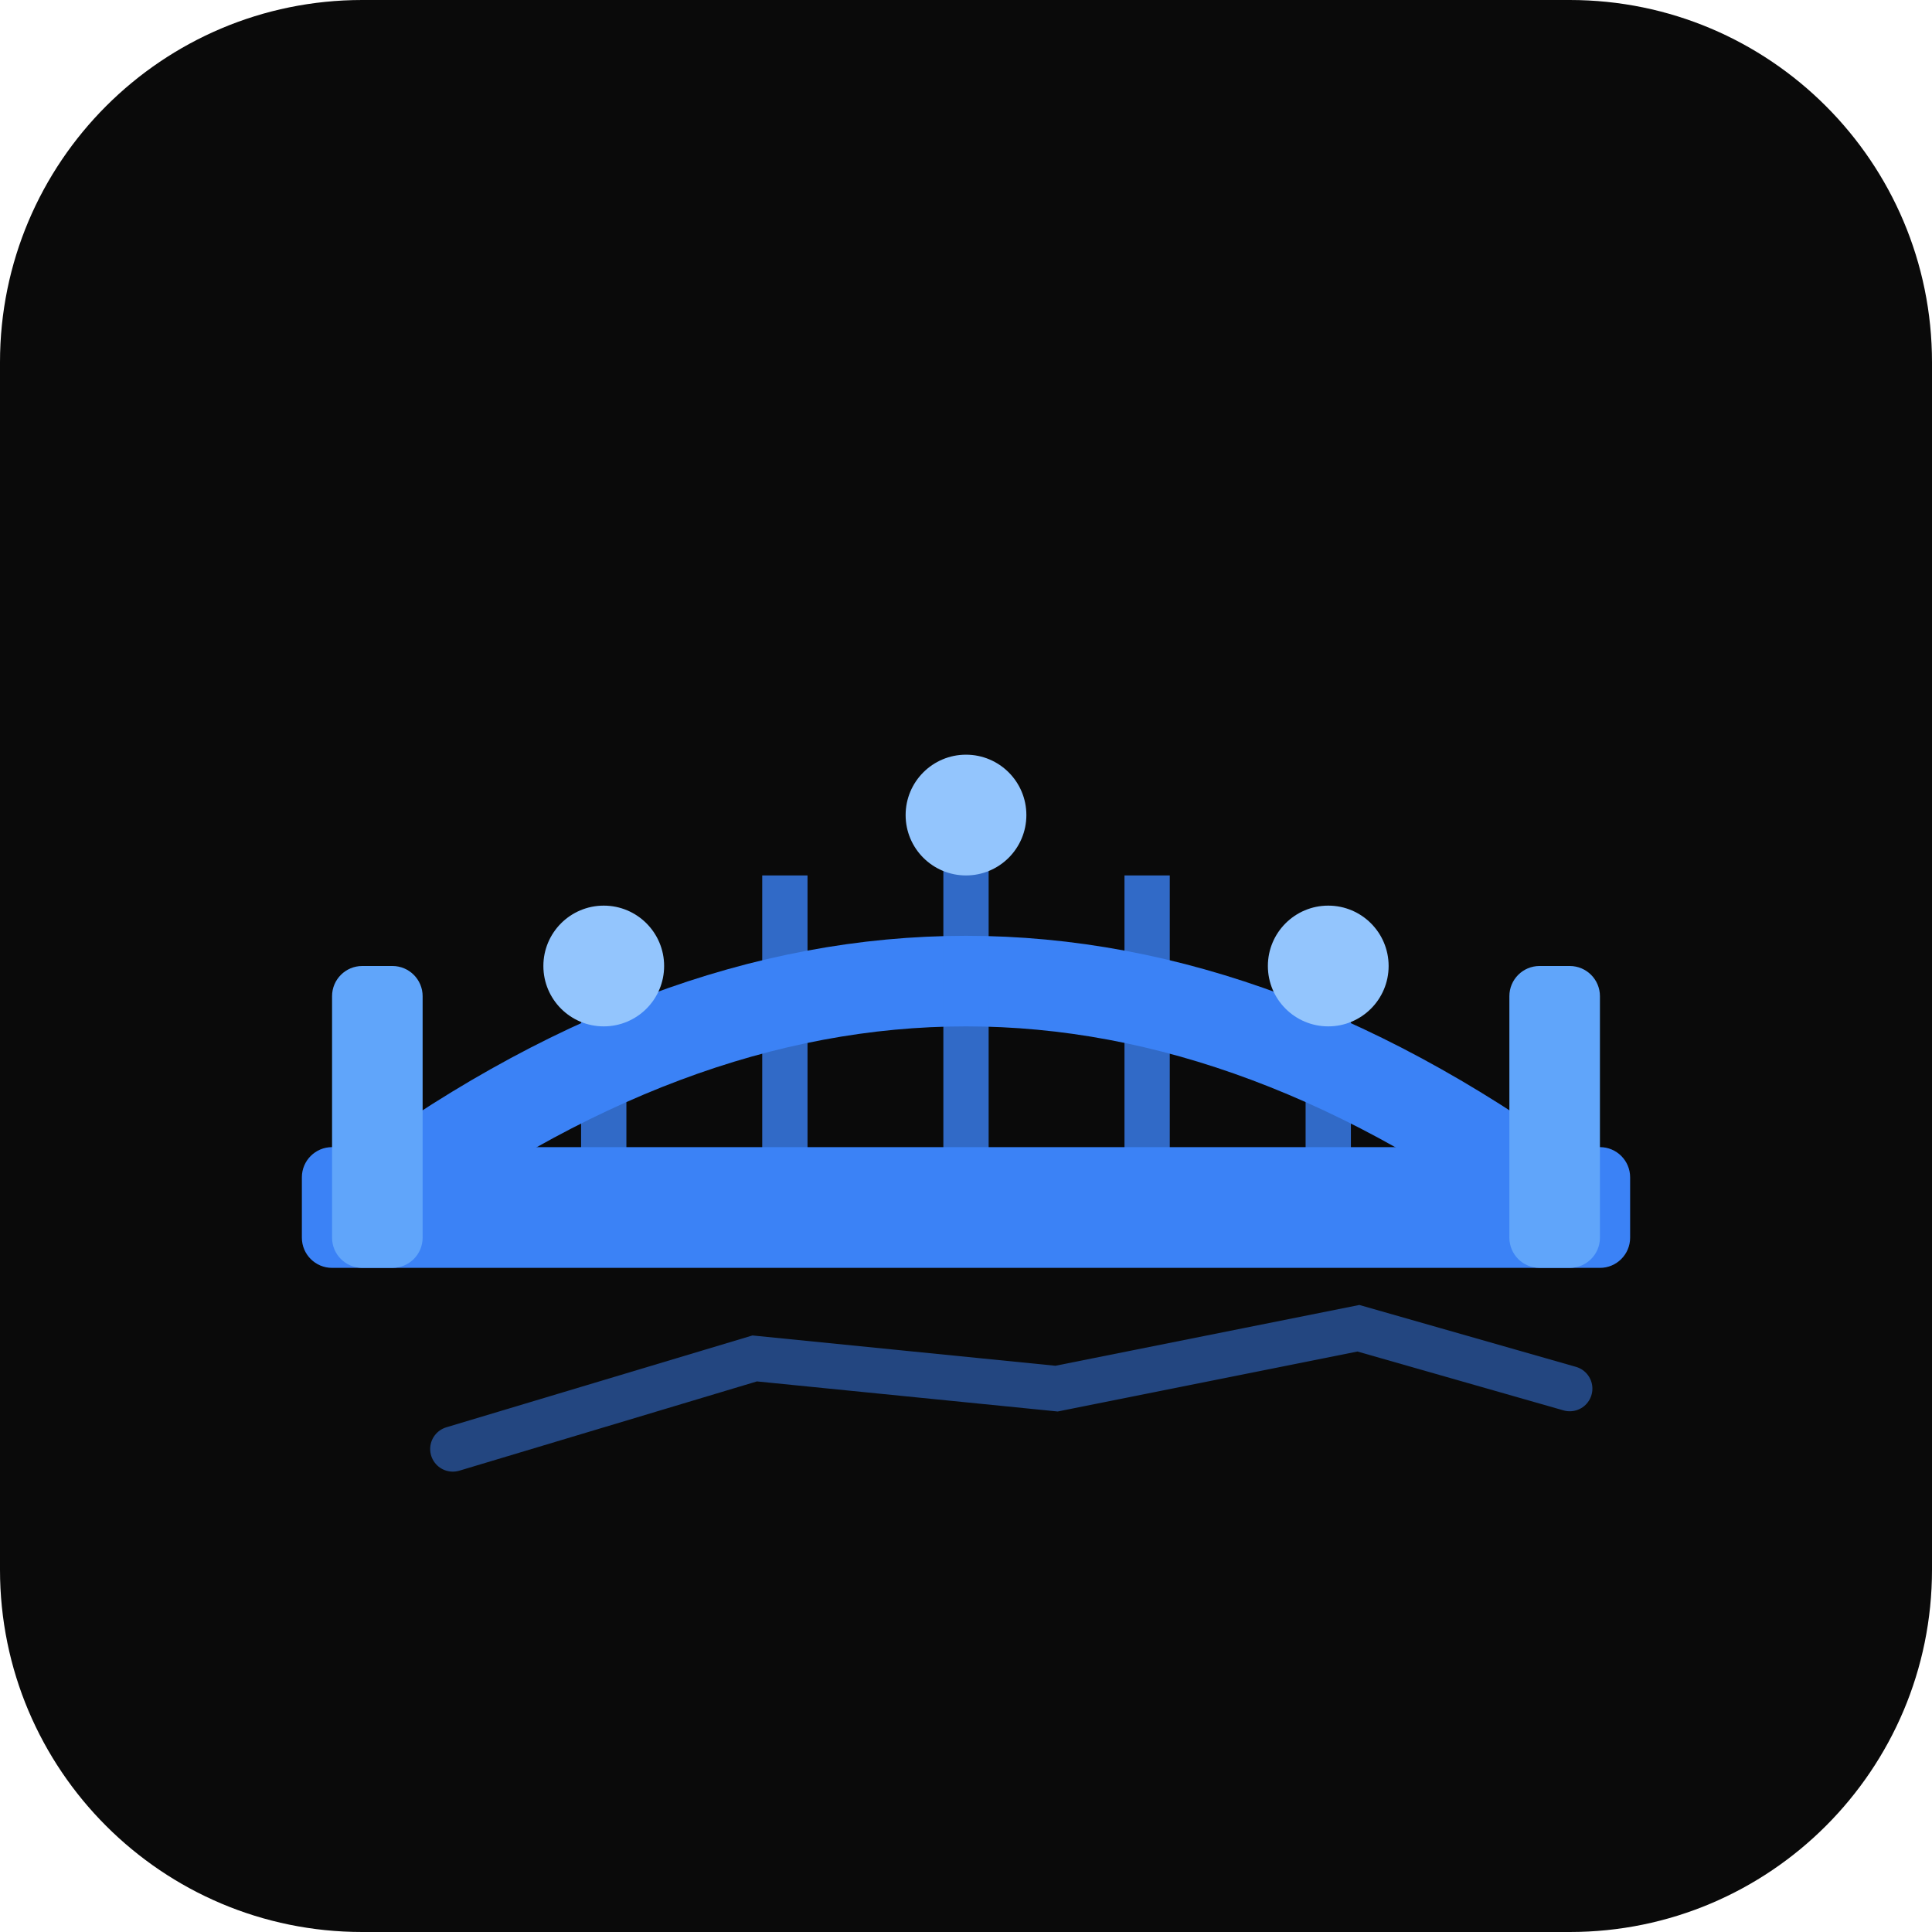
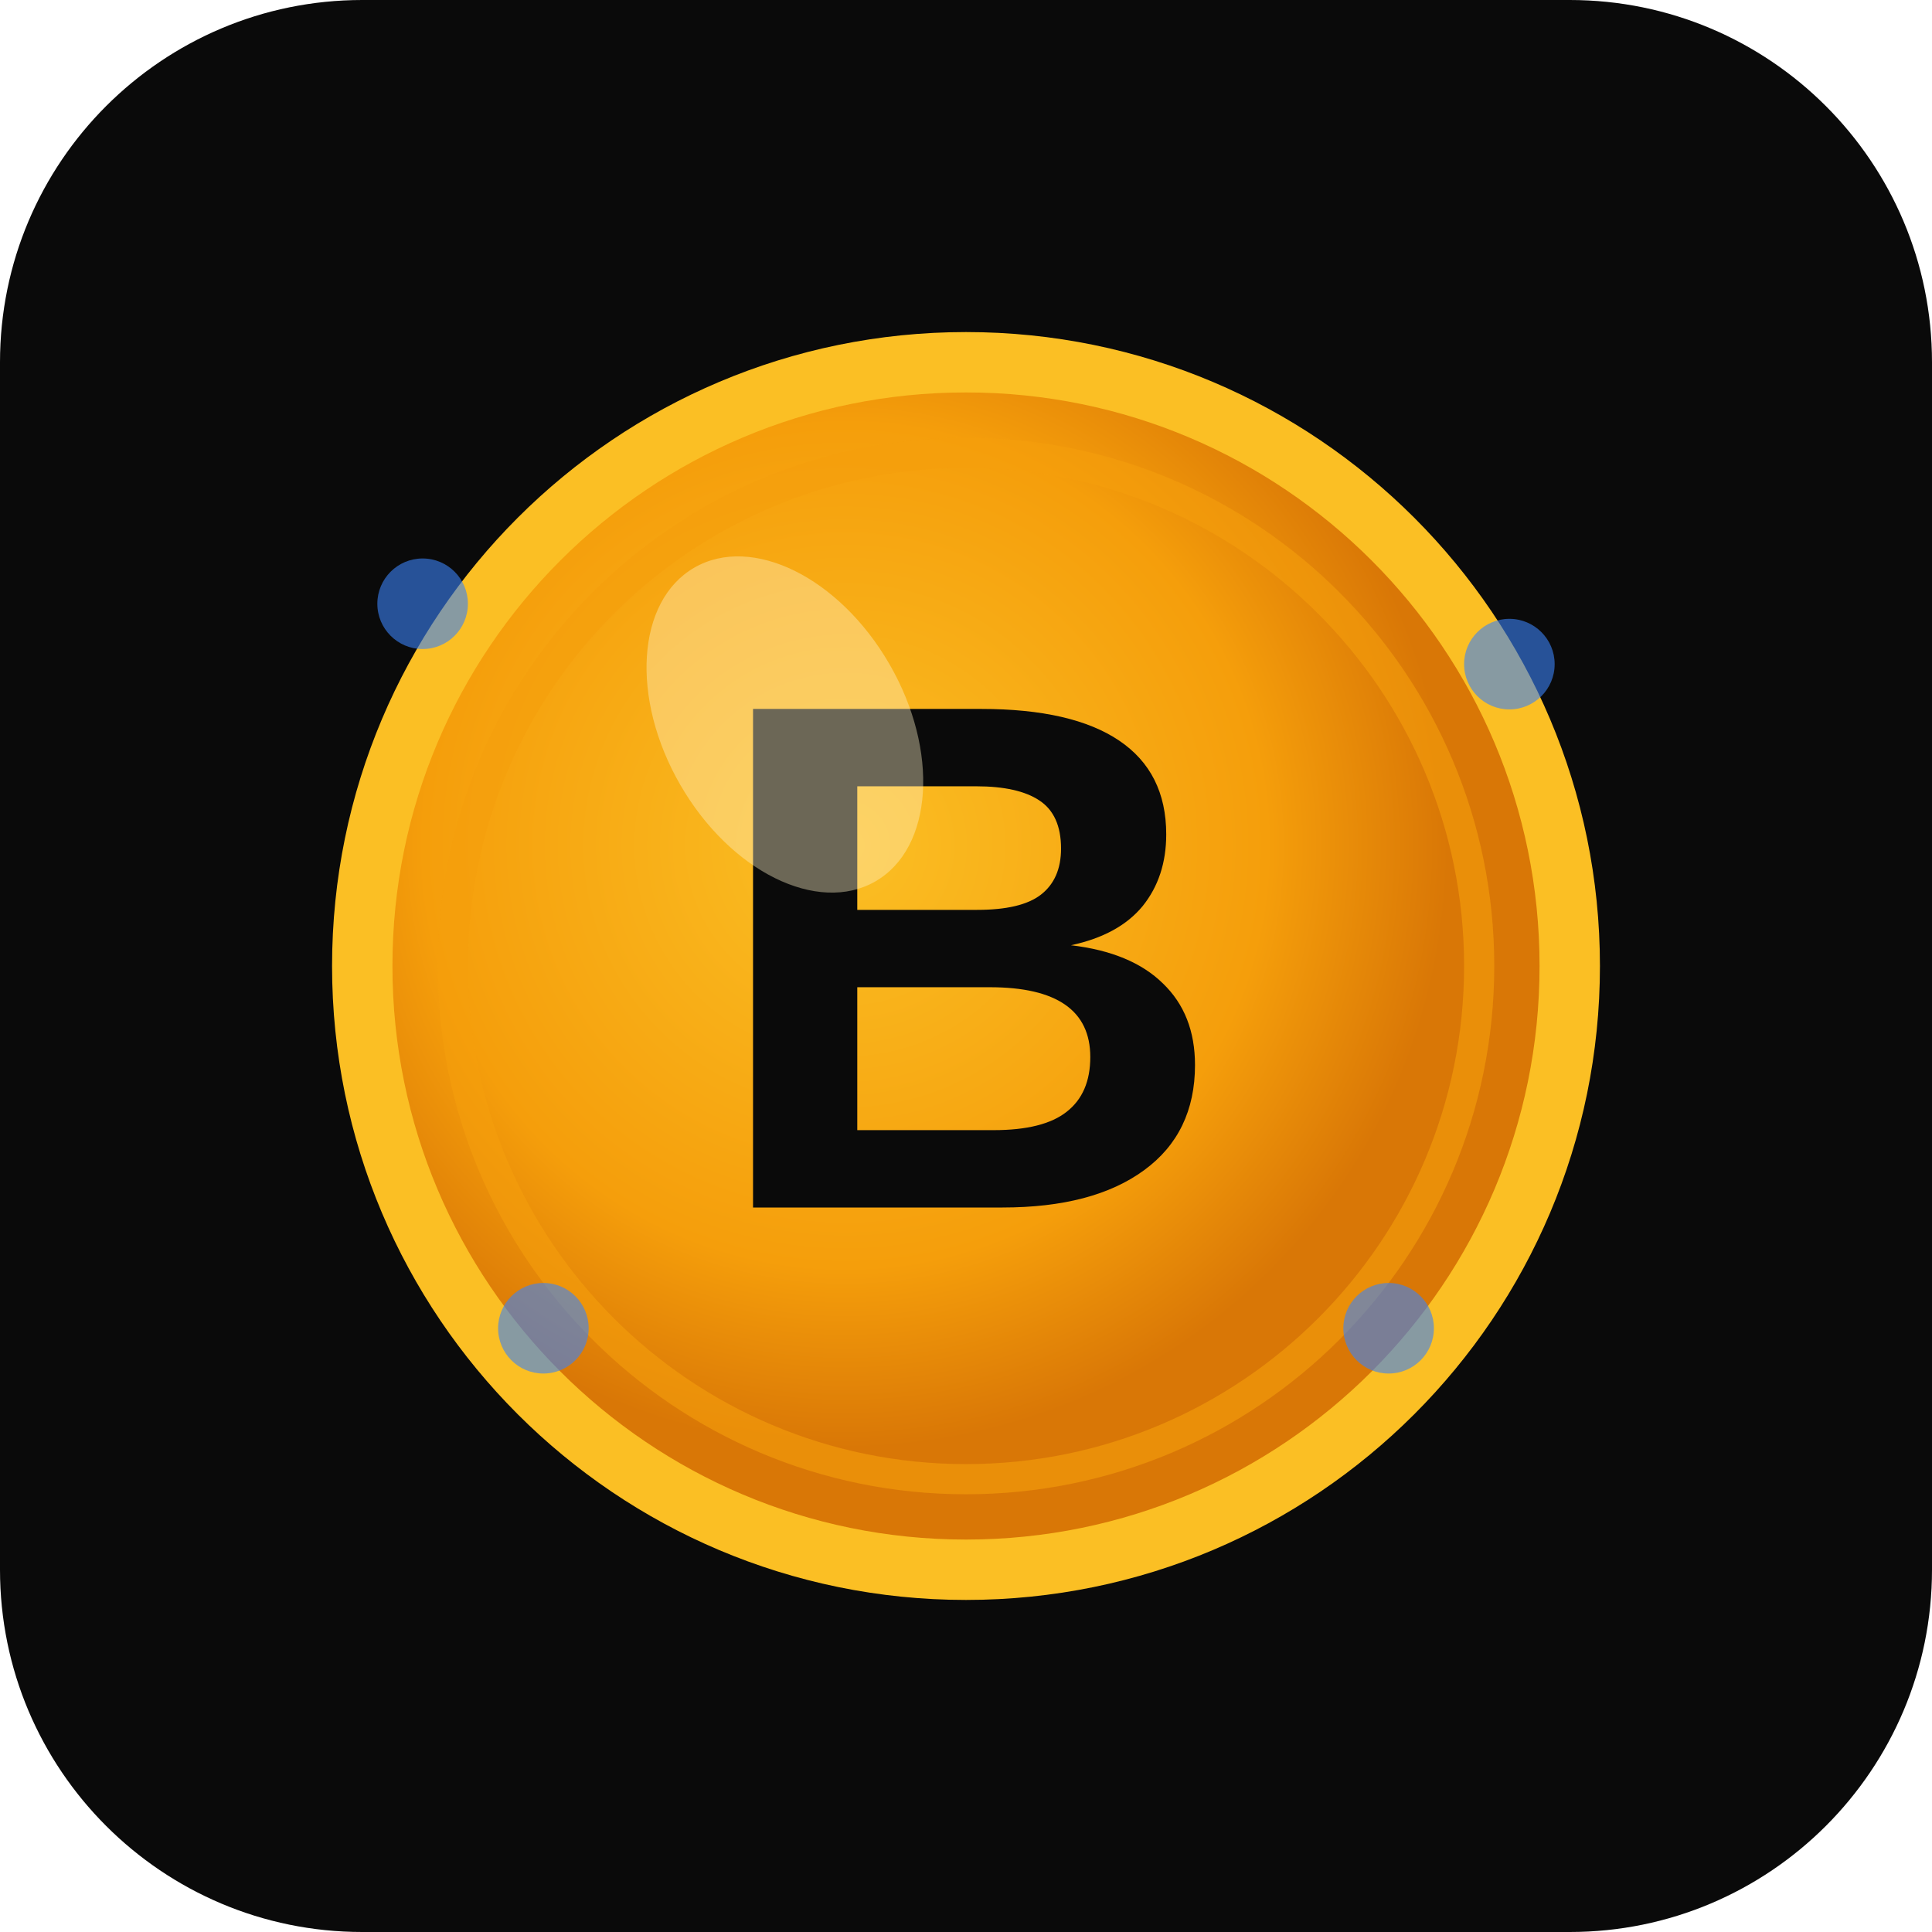
<svg xmlns="http://www.w3.org/2000/svg" viewBox="0 0 64 64" fill="none">
  <rect width="64" height="64" fill="#0a0a0a" rx="12" />
-   <path d="M 12 40 Q 32 25, 52 40" stroke="#3b82f6" stroke-width="3" fill="none" stroke-linecap="round" />
-   <line x1="20" y1="32" x2="20" y2="40" stroke="#3b82f6" stroke-width="1.5" opacity="0.8" />
-   <line x1="26" y1="29" x2="26" y2="40" stroke="#3b82f6" stroke-width="1.5" opacity="0.8" />
-   <line x1="32" y1="27" x2="32" y2="40" stroke="#3b82f6" stroke-width="1.5" opacity="0.8" />
-   <line x1="38" y1="29" x2="38" y2="40" stroke="#3b82f6" stroke-width="1.5" opacity="0.8" />
-   <line x1="44" y1="32" x2="44" y2="40" stroke="#3b82f6" stroke-width="1.5" opacity="0.8" />
-   <rect x="10" y="38" width="44" height="4" fill="#3b82f6" rx="1" />
-   <rect x="11" y="32" width="3" height="10" fill="#60a5fa" rx="1" />
-   <rect x="50" y="32" width="3" height="10" fill="#60a5fa" rx="1" />
-   <circle cx="20" cy="32" r="2" fill="#93c5fd" />
-   <circle cx="32" cy="27" r="2" fill="#93c5fd" />
-   <circle cx="44" cy="32" r="2" fill="#93c5fd" />
-   <path d="M 15 48 L 25 45 L 35 46 L 45 44 L 52 46" stroke="#3b82f6" stroke-width="1.5" fill="none" opacity="0.5" stroke-linecap="round" />
+   <circle cx="32" cy="32" r="20" fill="url(#coinGradient)" stroke="#fbbf24" stroke-width="2" />
+   <circle cx="32" cy="32" r="17" fill="none" stroke="#f59e0b" stroke-width="1" opacity="0.6" />
+   <text x="32" y="40" font-family="Arial, sans-serif" font-size="24" font-weight="bold" fill="#0a0a0a" text-anchor="middle">B</text>
+   <ellipse cx="26" cy="24" rx="4" ry="6" fill="#fef3c7" opacity="0.4" transform="rotate(-30 26 24)" />
+   <circle cx="14" cy="20" r="1.5" fill="#3b82f6" opacity="0.6" />
+   <circle cx="50" cy="22" r="1.5" fill="#3b82f6" opacity="0.6" />
+   <circle cx="18" cy="44" r="1.5" fill="#3b82f6" opacity="0.6" />
+   <circle cx="46" cy="44" r="1.5" fill="#3b82f6" opacity="0.6" />
+   <defs>
+     <radialGradient id="coinGradient" cx="40%" cy="40%">
+       <stop offset="0%" style="stop-color:#fbbf24;stop-opacity:1" />
+       <stop offset="70%" style="stop-color:#f59e0b;stop-opacity:1" />
+       <stop offset="100%" style="stop-color:#d97706;stop-opacity:1" />
+     </radialGradient>
+   </defs>
</svg>
